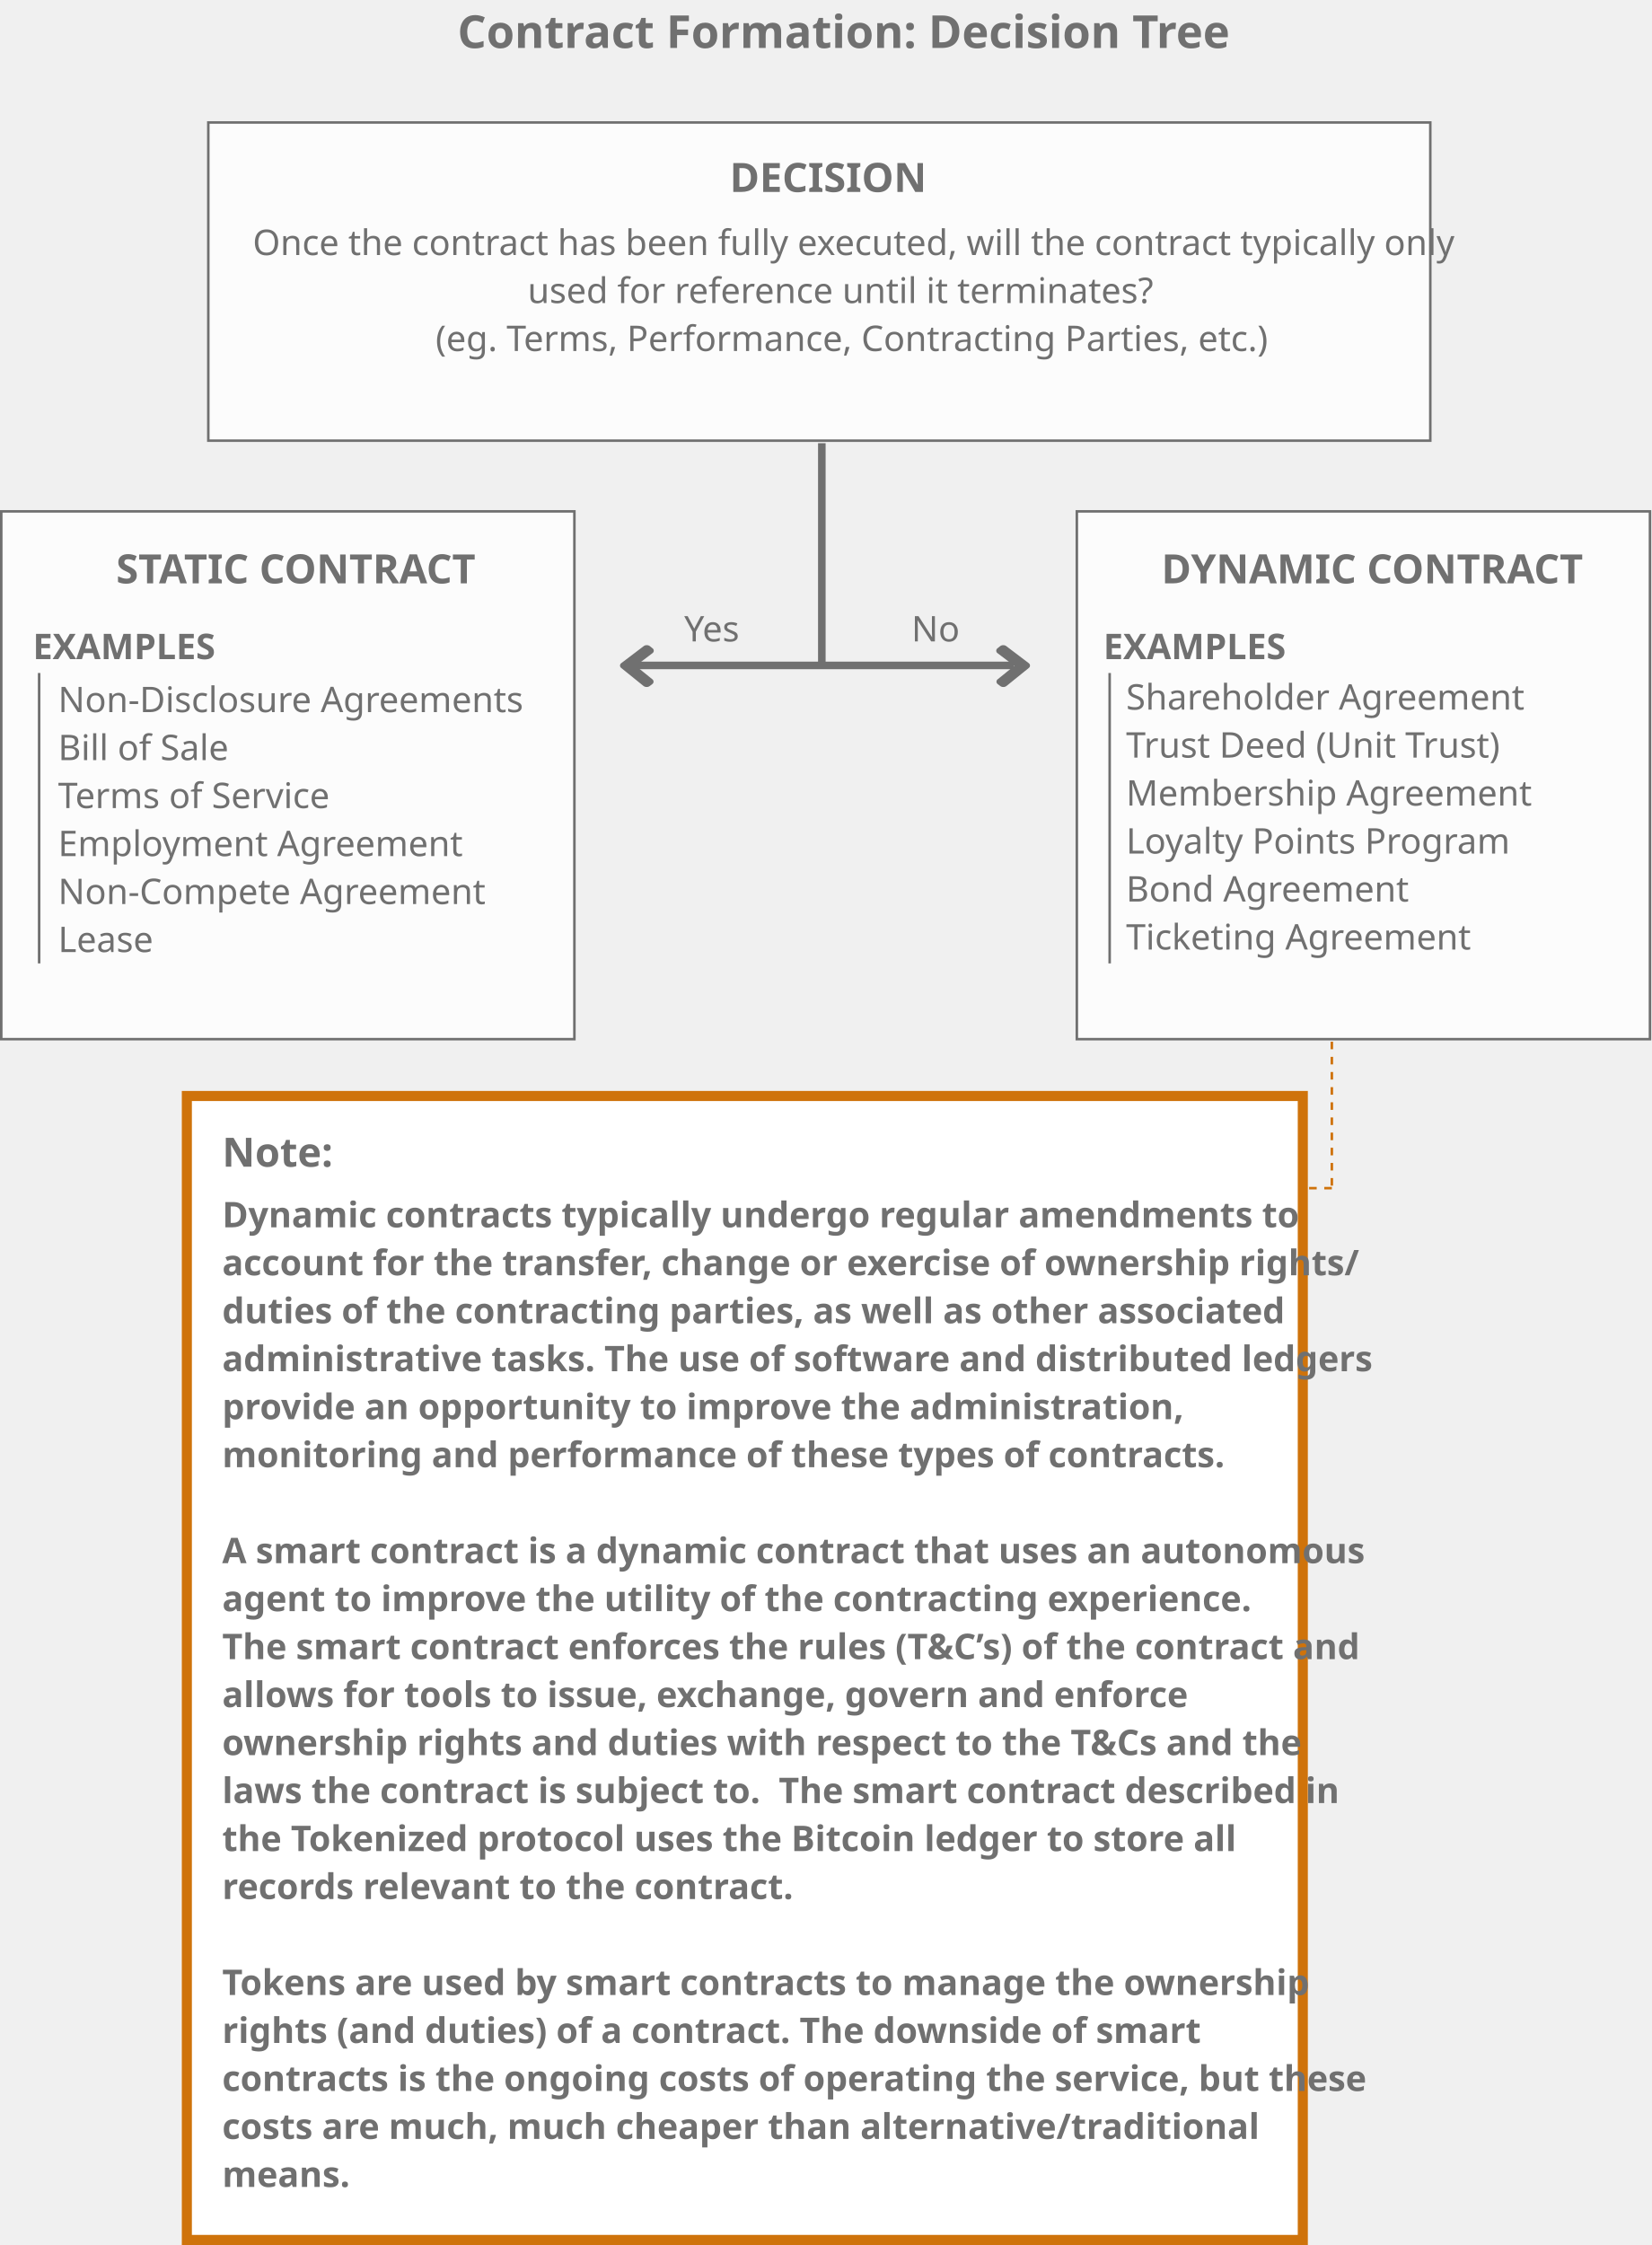
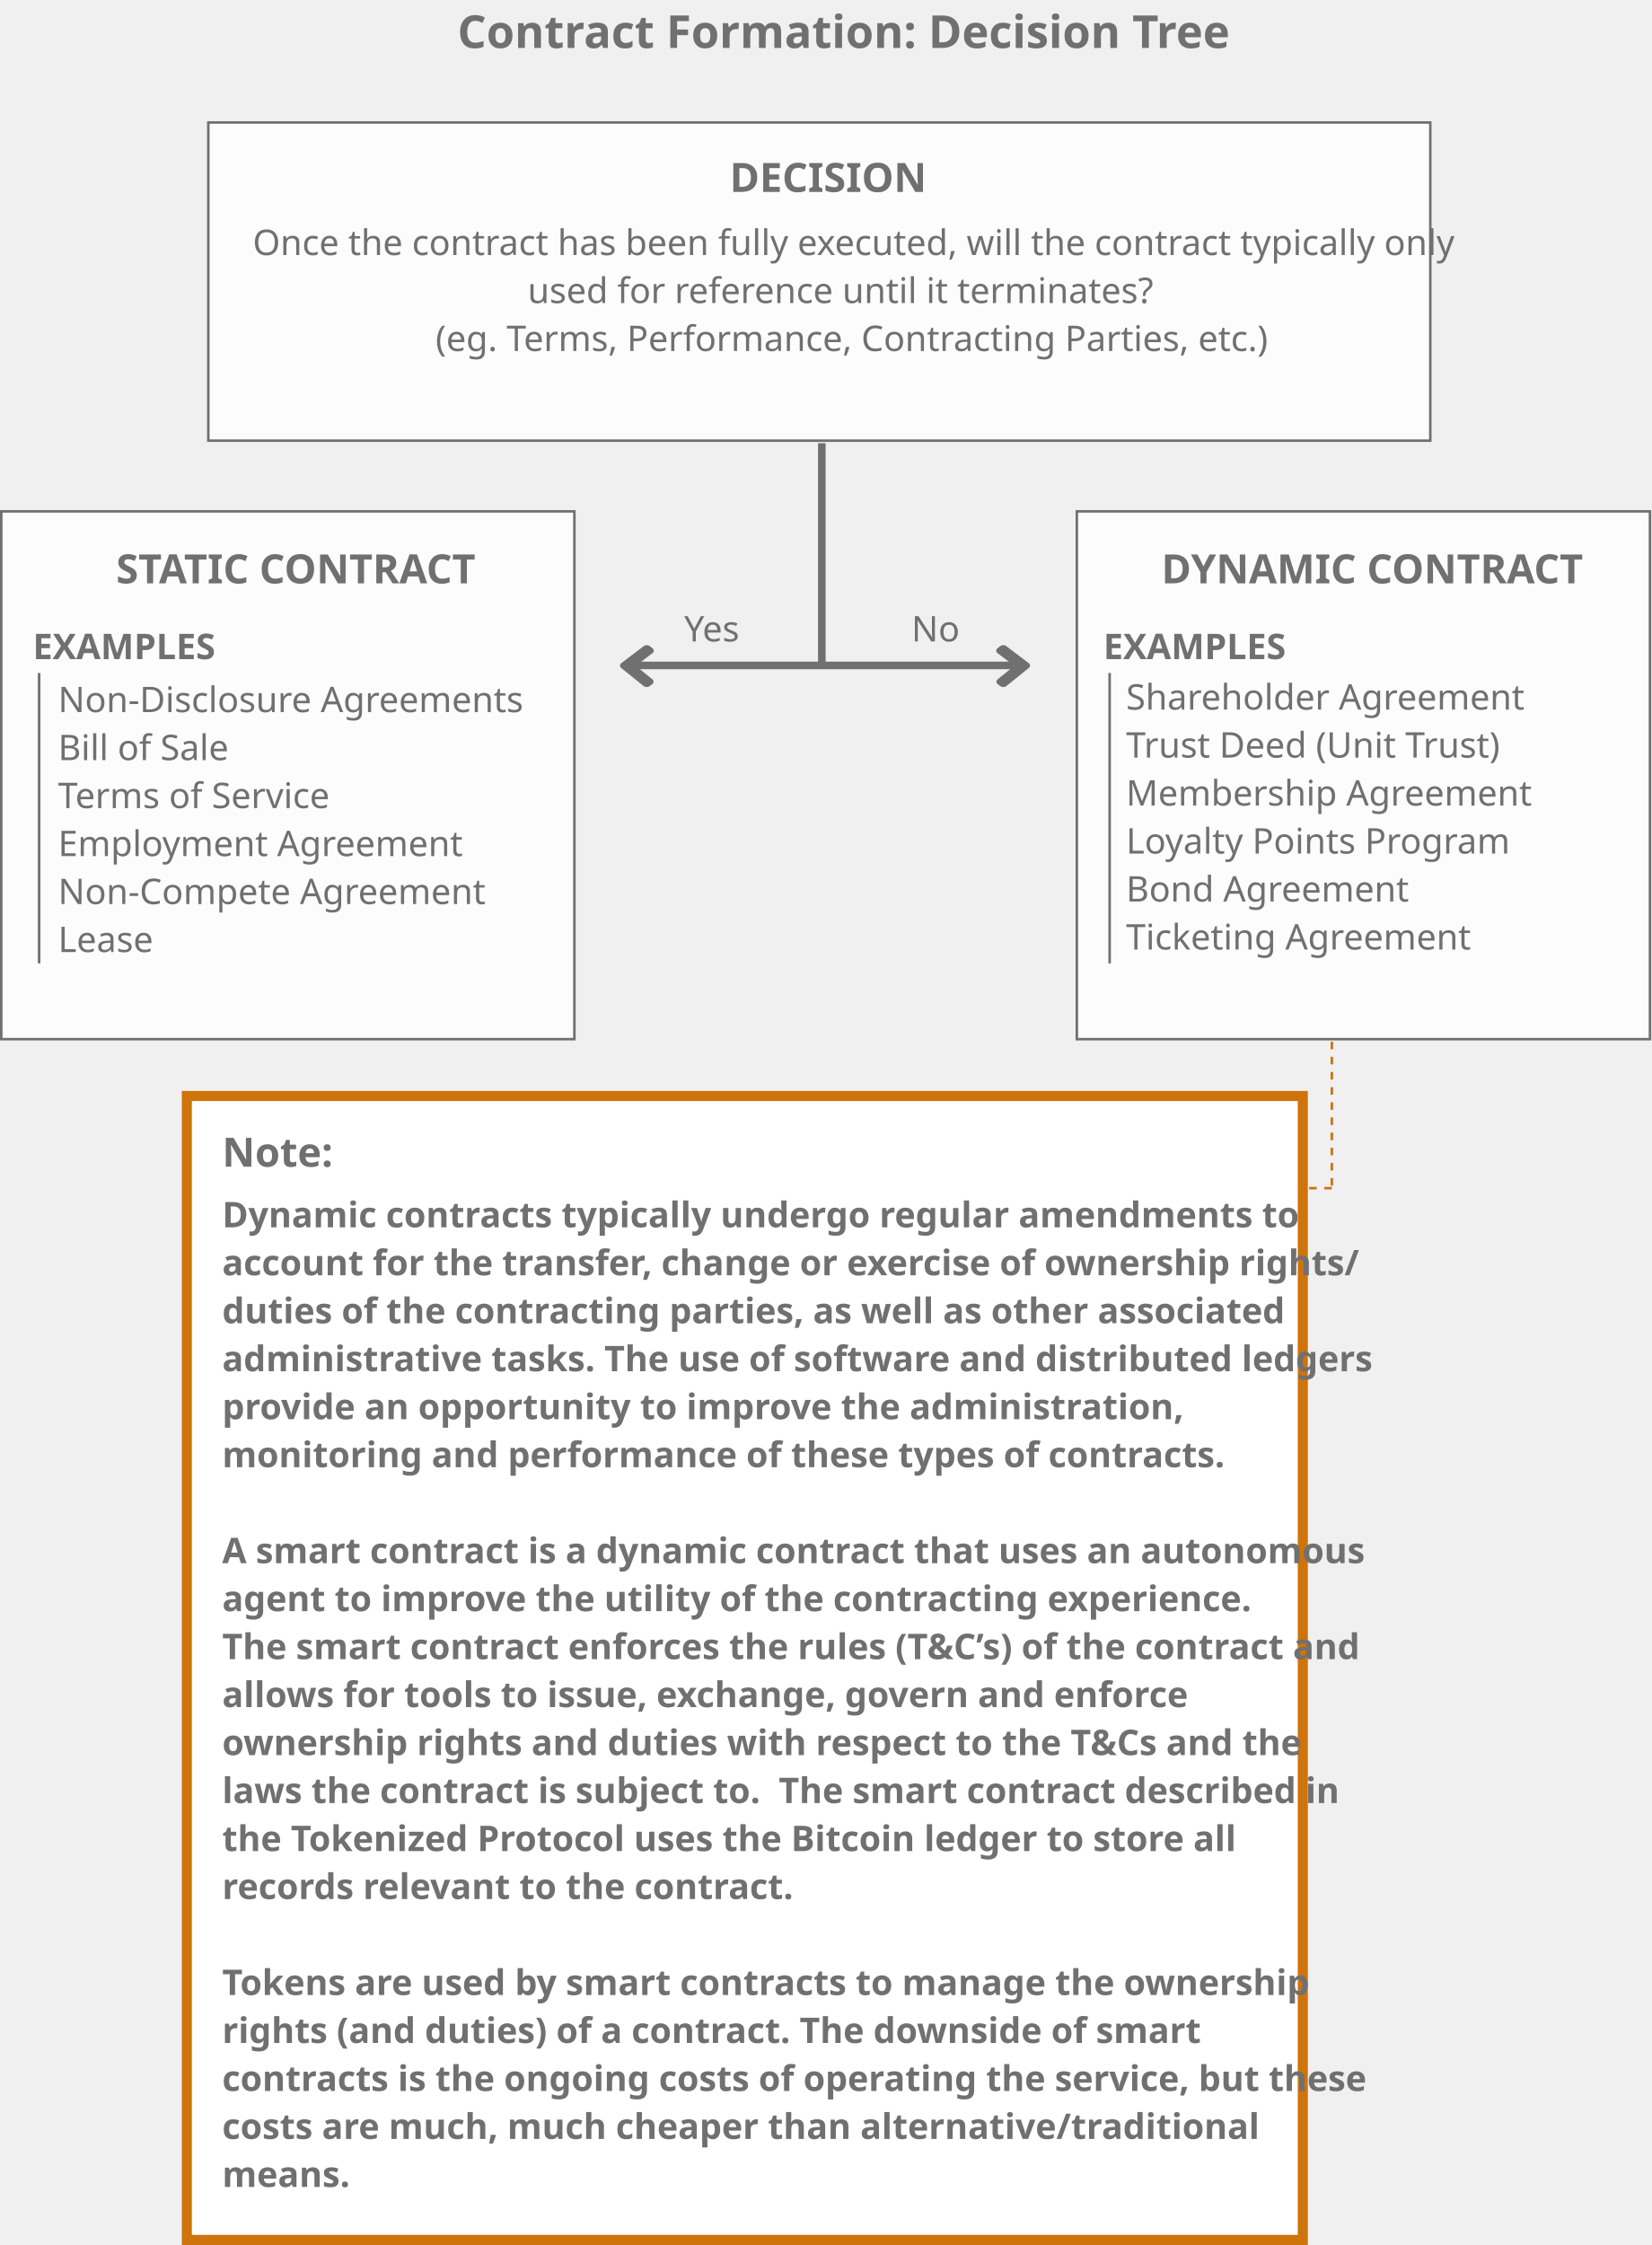
<svg xmlns="http://www.w3.org/2000/svg" width="654" height="889" viewBox="0 0 654 889">
  <g id="Group_61" data-name="Group 61" transform="translate(-9388 945)">
    <line id="Line_352" data-name="Line 352" x2="150" transform="translate(9639.5 -681.5)" fill="none" stroke="#707070" stroke-width="3" />
    <g id="chevron-pointing-to-the-left" transform="translate(9796.096 -673.134) rotate(179)">
      <path id="Path_60" data-name="Path 60" d="M6.231,8.3l6.65-5.194a1.2,1.2,0,0,0,.512-.965,1.166,1.166,0,0,0-.493-.961L11.892.389A1.908,1.908,0,0,0,10.667,0,1.955,1.955,0,0,0,9.434.4L.512,7.355A1.2,1.2,0,0,0,0,8.32a1.167,1.167,0,0,0,.493.961l8.78,6.9a1.909,1.909,0,0,0,1.225.39,1.952,1.952,0,0,0,1.232-.4l1.026-.8a1.174,1.174,0,0,0,.02-1.926Z" transform="translate(0 0.001)" fill="#707070" />
    </g>
    <g id="Rectangle_291" data-name="Rectangle 291" transform="translate(9470 -897)" fill="#fcfcfc" stroke="#707070" stroke-width="1">
      <rect width="485" height="127" stroke="none" />
      <rect x="0.5" y="0.5" width="484" height="126" fill="none" />
    </g>
    <text id="Contract_Formation:_Decision_Tree" data-name="Contract Formation: Decision Tree" transform="translate(9713 -926)" fill="#707070" font-size="18" font-family="SegoeUI-Bold, Segoe UI" font-weight="700">
      <tspan x="-143.811" y="0">Contract Formation: Decision Tree</tspan>
    </text>
    <text id="DECISION" transform="translate(9677 -869)" fill="#707070" font-size="16" font-family="SegoeUI-Semibold, Segoe UI" font-weight="600">
      <tspan x="0" y="0">DECISION</tspan>
    </text>
    <text id="Once_the_contract_has_been_fully_executed_will_the_contract_typically_only_used_for_reference_until_it_terminates_eg._Terms_Performance_Contracting_Parties_etc._" data-name="Once the contract has been fully executed, will the contract typically only used for reference until it terminates?(eg. Terms, Performance, Contracting Parties, etc.)" transform="translate(9485 -859)" fill="#707070" font-size="14" font-family="SegoeUI, Segoe UI">
      <tspan x="3.093" y="15">Once the contract has been fully executed, will the contract typically only </tspan>
      <tspan x="111.969" y="34">used for reference until it terminates?</tspan>
      <tspan x="75.523" y="53">(eg. Terms, Performance, Contracting Parties, etc.)</tspan>
    </text>
    <line id="Line_353" data-name="Line 353" y2="88" transform="translate(9713.5 -769.5)" fill="none" stroke="#707070" stroke-width="3" />
    <g id="chevron-pointing-to-the-left-2" data-name="chevron-pointing-to-the-left" transform="matrix(1, 0.017, -0.017, 1, 9633.704, -689.701)">
      <path id="Path_60-2" data-name="Path 60" d="M6.231,8.264l6.65,5.194a1.2,1.2,0,0,1,.512.965,1.166,1.166,0,0,1-.493.961l-1.01.795a1.908,1.908,0,0,1-1.224.389,1.955,1.955,0,0,1-1.233-.4L.512,9.213A1.2,1.2,0,0,1,0,8.248a1.167,1.167,0,0,1,.493-.961L9.272.39A1.909,1.909,0,0,1,10.5,0a1.952,1.952,0,0,1,1.232.4l1.026.8a1.174,1.174,0,0,1,.02,1.926Z" transform="translate(0 0)" fill="#707070" />
    </g>
    <text id="Yes" transform="translate(9659 -706)" fill="#707070" font-size="14" font-family="SegoeUI, Segoe UI">
      <tspan x="0" y="15">Yes</tspan>
    </text>
    <g id="Rectangle_292" data-name="Rectangle 292" transform="translate(9388 -743)" fill="#fcfcfc" stroke="#707070" stroke-width="1">
      <rect width="228" height="210" stroke="none" />
      <rect x="0.5" y="0.5" width="227" height="209" fill="none" />
    </g>
    <text id="STATIC_CONTRACT" data-name="STATIC CONTRACT" transform="translate(9434 -714)" fill="#707070" font-size="16" font-family="SegoeUI-Semibold, Segoe UI" font-weight="600">
      <tspan x="0" y="0">STATIC CONTRACT</tspan>
    </text>
    <g id="Rectangle_293" data-name="Rectangle 293" transform="translate(9814 -743)" fill="#fcfcfc" stroke="#707070" stroke-width="1">
      <rect width="228" height="210" stroke="none" />
      <rect x="0.5" y="0.5" width="227" height="209" fill="none" />
    </g>
    <text id="DYNAMIC_CONTRACT" data-name="DYNAMIC CONTRACT" transform="translate(9848 -714)" fill="#707070" font-size="16" font-family="SegoeUI-Semibold, Segoe UI" font-weight="600">
      <tspan x="0" y="0">DYNAMIC CONTRACT</tspan>
    </text>
    <text id="No" transform="translate(9749 -706)" fill="#707070" font-size="14" font-family="SegoeUI, Segoe UI">
      <tspan x="0" y="15">No</tspan>
    </text>
    <text id="Non-Disclosure_Agreements_Bill_of_Sale_Terms_of_Service_Employment_Agreement_Non-Compete_Agreement_Lease_" data-name="Non-Disclosure Agreements Bill of Sale Terms of Service Employment Agreement Non-Compete Agreement Lease " transform="translate(9411 -678)" fill="#707070" font-size="14" font-family="SegoeUI, Segoe UI">
      <tspan x="0" y="15">Non-Disclosure Agreements</tspan>
      <tspan x="0" y="34">Bill of Sale</tspan>
      <tspan x="0" y="53">Terms of Service</tspan>
      <tspan x="0" y="72">Employment Agreement</tspan>
      <tspan x="0" y="91">Non-Compete Agreement</tspan>
      <tspan x="0" y="110">Lease</tspan>
    </text>
    <text id="Shareholder_Agreement_Trust_Deed_Unit_Trust_Membership_Agreement_Loyalty_Points_Program_Bond_Agreement_Ticketing_Agreement_" data-name="Shareholder Agreement Trust Deed (Unit Trust) Membership Agreement Loyalty Points Program Bond Agreement Ticketing Agreement " transform="translate(9834 -679)" fill="#707070" font-size="14" font-family="SegoeUI, Segoe UI">
      <tspan x="0" y="15">Shareholder Agreement</tspan>
      <tspan x="0" y="34">Trust Deed (Unit Trust)</tspan>
      <tspan x="0" y="53">Membership Agreement</tspan>
      <tspan x="0" y="72">Loyalty Points Program</tspan>
      <tspan x="0" y="91">Bond Agreement</tspan>
      <tspan x="0" y="110">Ticketing Agreement</tspan>
    </text>
    <text id="EXAMPLES" transform="translate(9825 -699)" fill="#707070" font-size="14" font-family="SegoeUI-Bold, Segoe UI" font-weight="700">
      <tspan x="0" y="15">EXAMPLES</tspan>
    </text>
    <line id="Line_373" data-name="Line 373" y2="115" transform="translate(9827.5 -678.5)" fill="none" stroke="#707070" stroke-width="1" />
    <text id="EXAMPLES-2" data-name="EXAMPLES" transform="translate(9401 -699)" fill="#707070" font-size="14" font-family="SegoeUI-Bold, Segoe UI" font-weight="700">
      <tspan x="0" y="15">EXAMPLES</tspan>
    </text>
    <line id="Line_374" data-name="Line 374" y2="115" transform="translate(9403.5 -678.5)" fill="none" stroke="#707070" stroke-width="1" />
    <g id="Rectangle_313" data-name="Rectangle 313" transform="translate(9460 -513)" fill="#fff" stroke="#cf730b" stroke-width="4">
      <rect width="446" height="457" stroke="none" />
      <rect x="2" y="2" width="442" height="453" fill="none" />
    </g>
    <text id="Note:" transform="translate(9476 -500)" fill="#707070" font-size="16" font-family="SegoeUI-Semibold, Segoe UI" font-weight="600">
      <tspan x="0" y="17">Note:</tspan>
    </text>
    <text id="Dynamic_contracts_typically_undergo_regular_amendments_to_account_for_the_transfer_change_or_exercise_of_ownership_rights_duties_of_the_contracting_parties_as_well_as_other_associated_administrative_tasks._The_use_of_software_and_distributed_ledgers_prov" data-name="Dynamic contracts typically undergo regular amendments to account for the transfer, change or exercise of ownership rights/duties of the contracting parties, as well as other associated administrative tasks. The use of software and distributed ledgers prov" transform="translate(9476 -474)" fill="#707070" font-size="14" font-family="SegoeUI-Semibold, Segoe UI" font-weight="600">
      <tspan x="0" y="15">Dynamic contracts typically undergo regular amendments to </tspan>
      <tspan x="0" y="34">account for the transfer, change or exercise of ownership rights/</tspan>
      <tspan x="0" y="53">duties of the contracting parties, as well as other associated </tspan>
      <tspan x="0" y="72">administrative tasks. The use of software and distributed ledgers </tspan>
      <tspan x="0" y="91">provide an opportunity to improve the administration, </tspan>
      <tspan x="0" y="110">monitoring and performance of these types of contracts. </tspan>
      <tspan x="0" y="129" />
      <tspan x="0" y="148">A smart contract is a dynamic contract that uses an autonomous </tspan>
      <tspan x="0" y="167">agent to improve the utility of the contracting experience. </tspan>
      <tspan x="0" y="186">The smart contract enforces the rules (T&amp;C’s) of the contract and </tspan>
      <tspan x="0" y="205">allows for tools to issue, exchange, govern and enforce </tspan>
      <tspan x="0" y="224">ownership rights and duties with respect to the T&amp;Cs and the </tspan>
      <tspan x="0" y="243" xml:space="preserve">laws the contract is subject to.  The smart contract described in </tspan>
-       <tspan x="0" y="262">the Tokenized protocol uses the Bitcoin ledger to store all </tspan>
+       <tspan x="0" y="262">the Tokenized Protocol uses the Bitcoin ledger to store all </tspan>
      <tspan x="0" y="281">records relevant to the contract.</tspan>
      <tspan x="0" y="300" />
      <tspan x="0" y="319">Tokens are used by smart contracts to manage the ownership </tspan>
      <tspan x="0" y="338">rights (and duties) of a contract. The downside of smart </tspan>
      <tspan x="0" y="357">contracts is the ongoing costs of operating the service, but these </tspan>
      <tspan x="0" y="376">costs are much, much cheaper than alternative/traditional </tspan>
      <tspan x="0" y="395">means.</tspan>
    </text>
    <line id="Line_375" data-name="Line 375" x2="9" transform="translate(9906.5 -474.5)" fill="none" stroke="#cf730b" stroke-width="1" stroke-dasharray="3" />
    <line id="Line_376" data-name="Line 376" y2="58" transform="translate(9915.5 -532.5)" fill="none" stroke="#cf730b" stroke-width="1" stroke-dasharray="3" />
  </g>
</svg>
